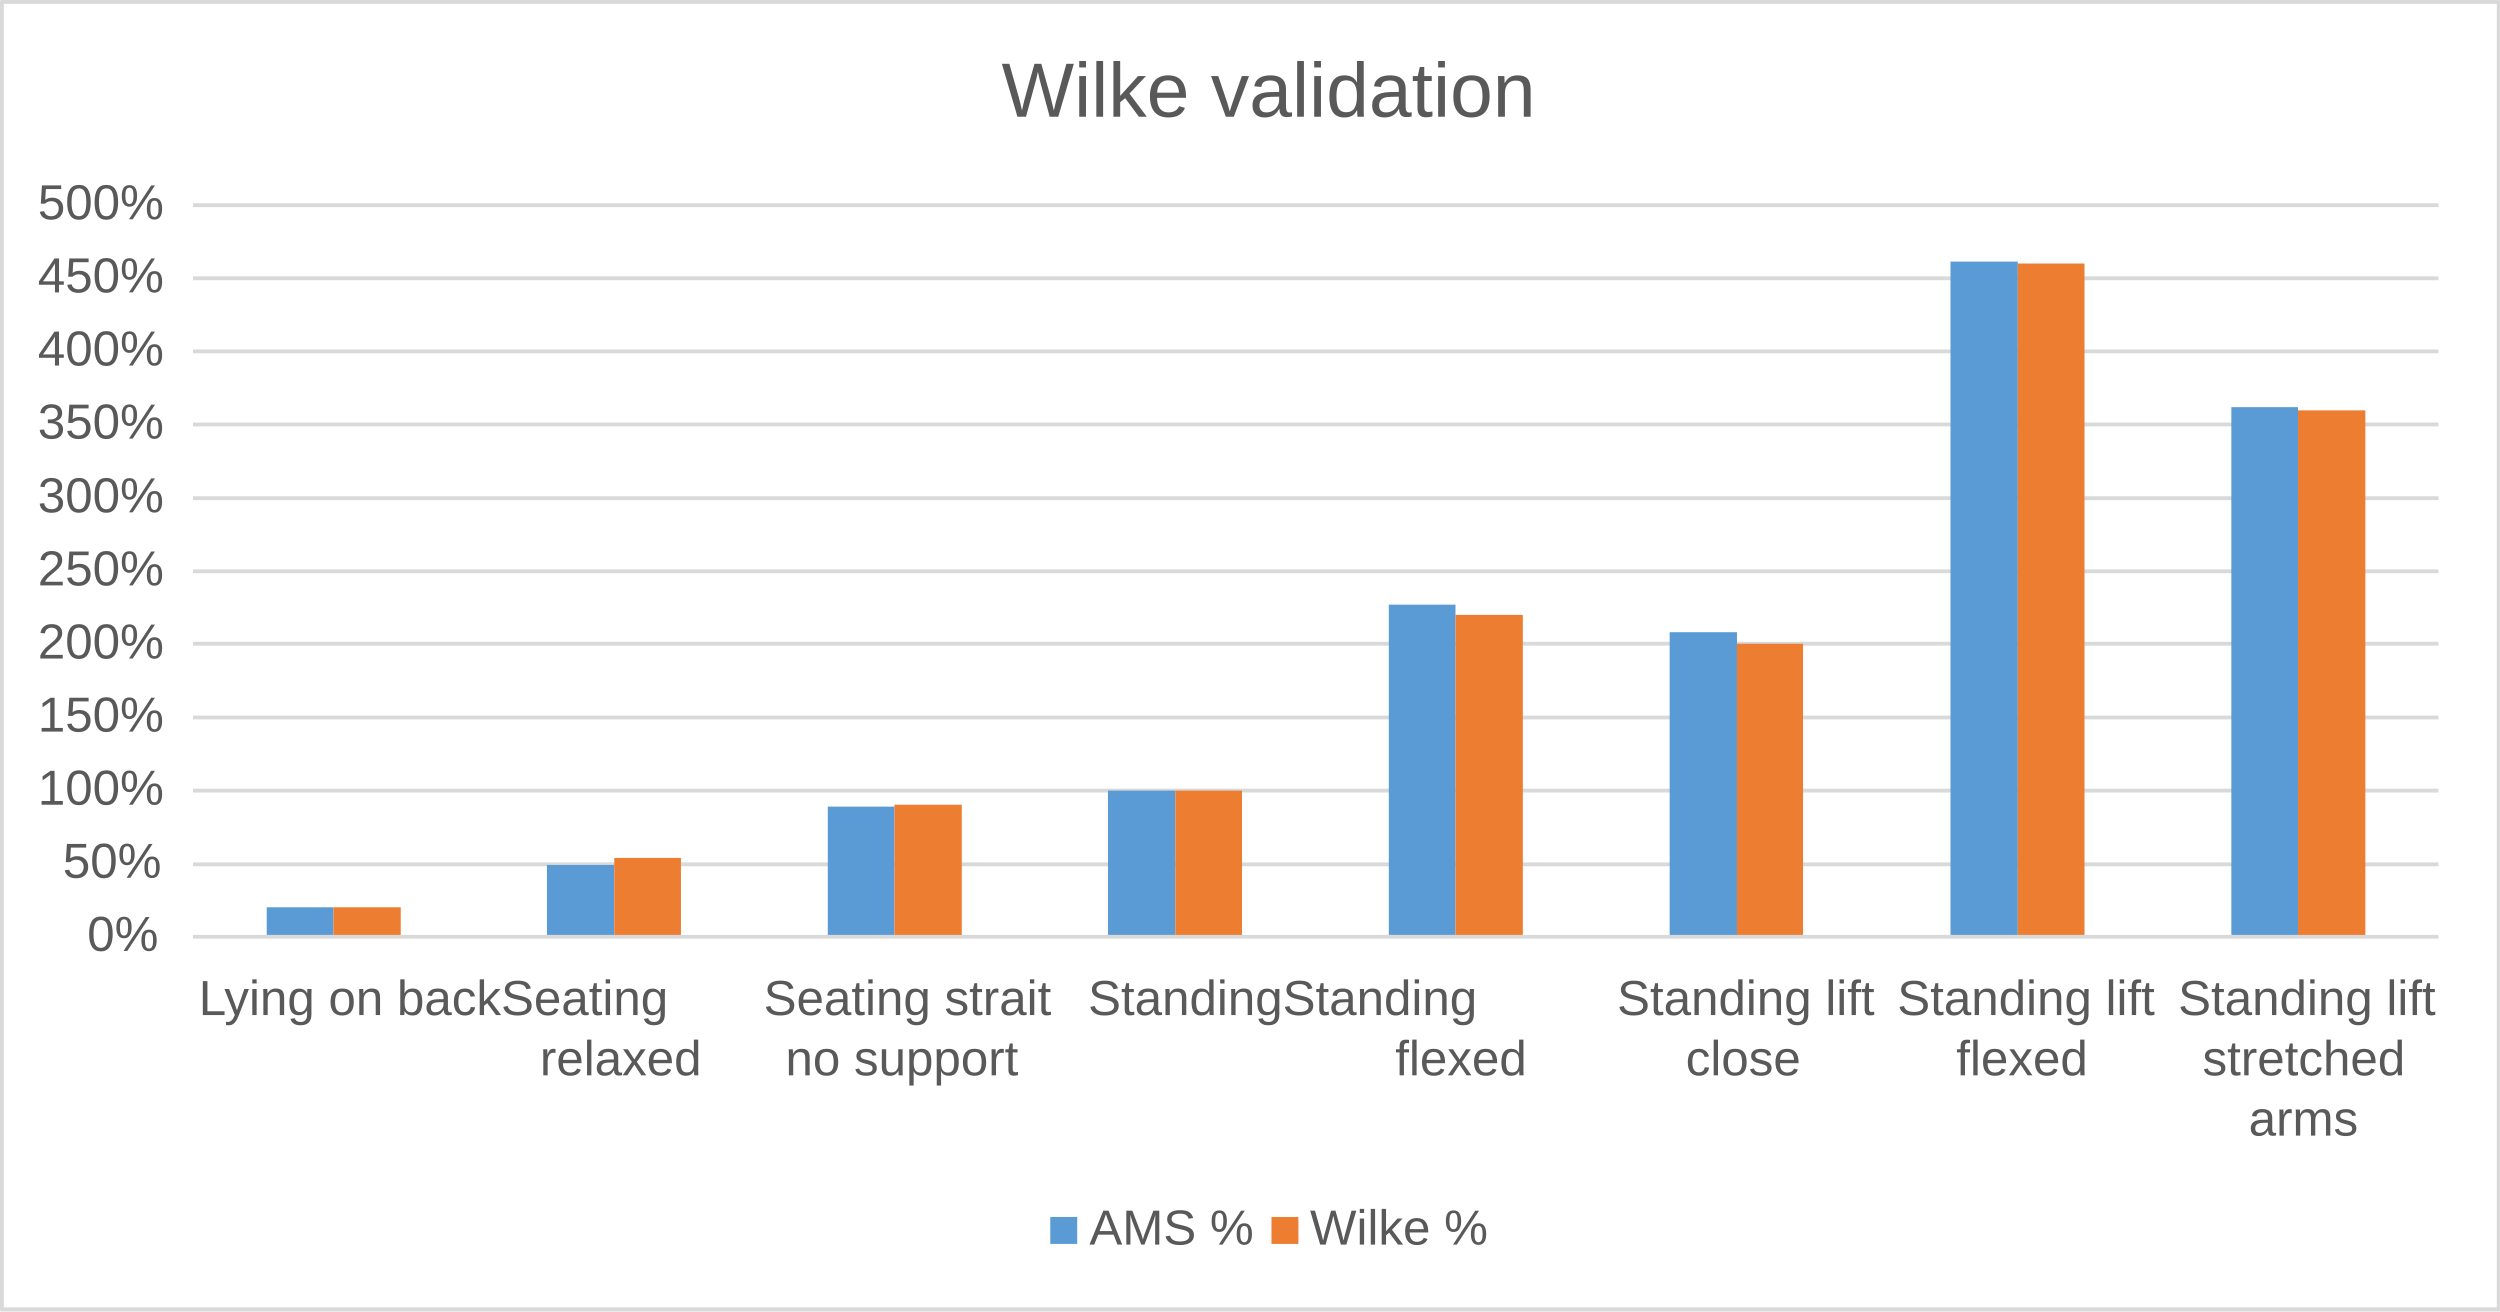
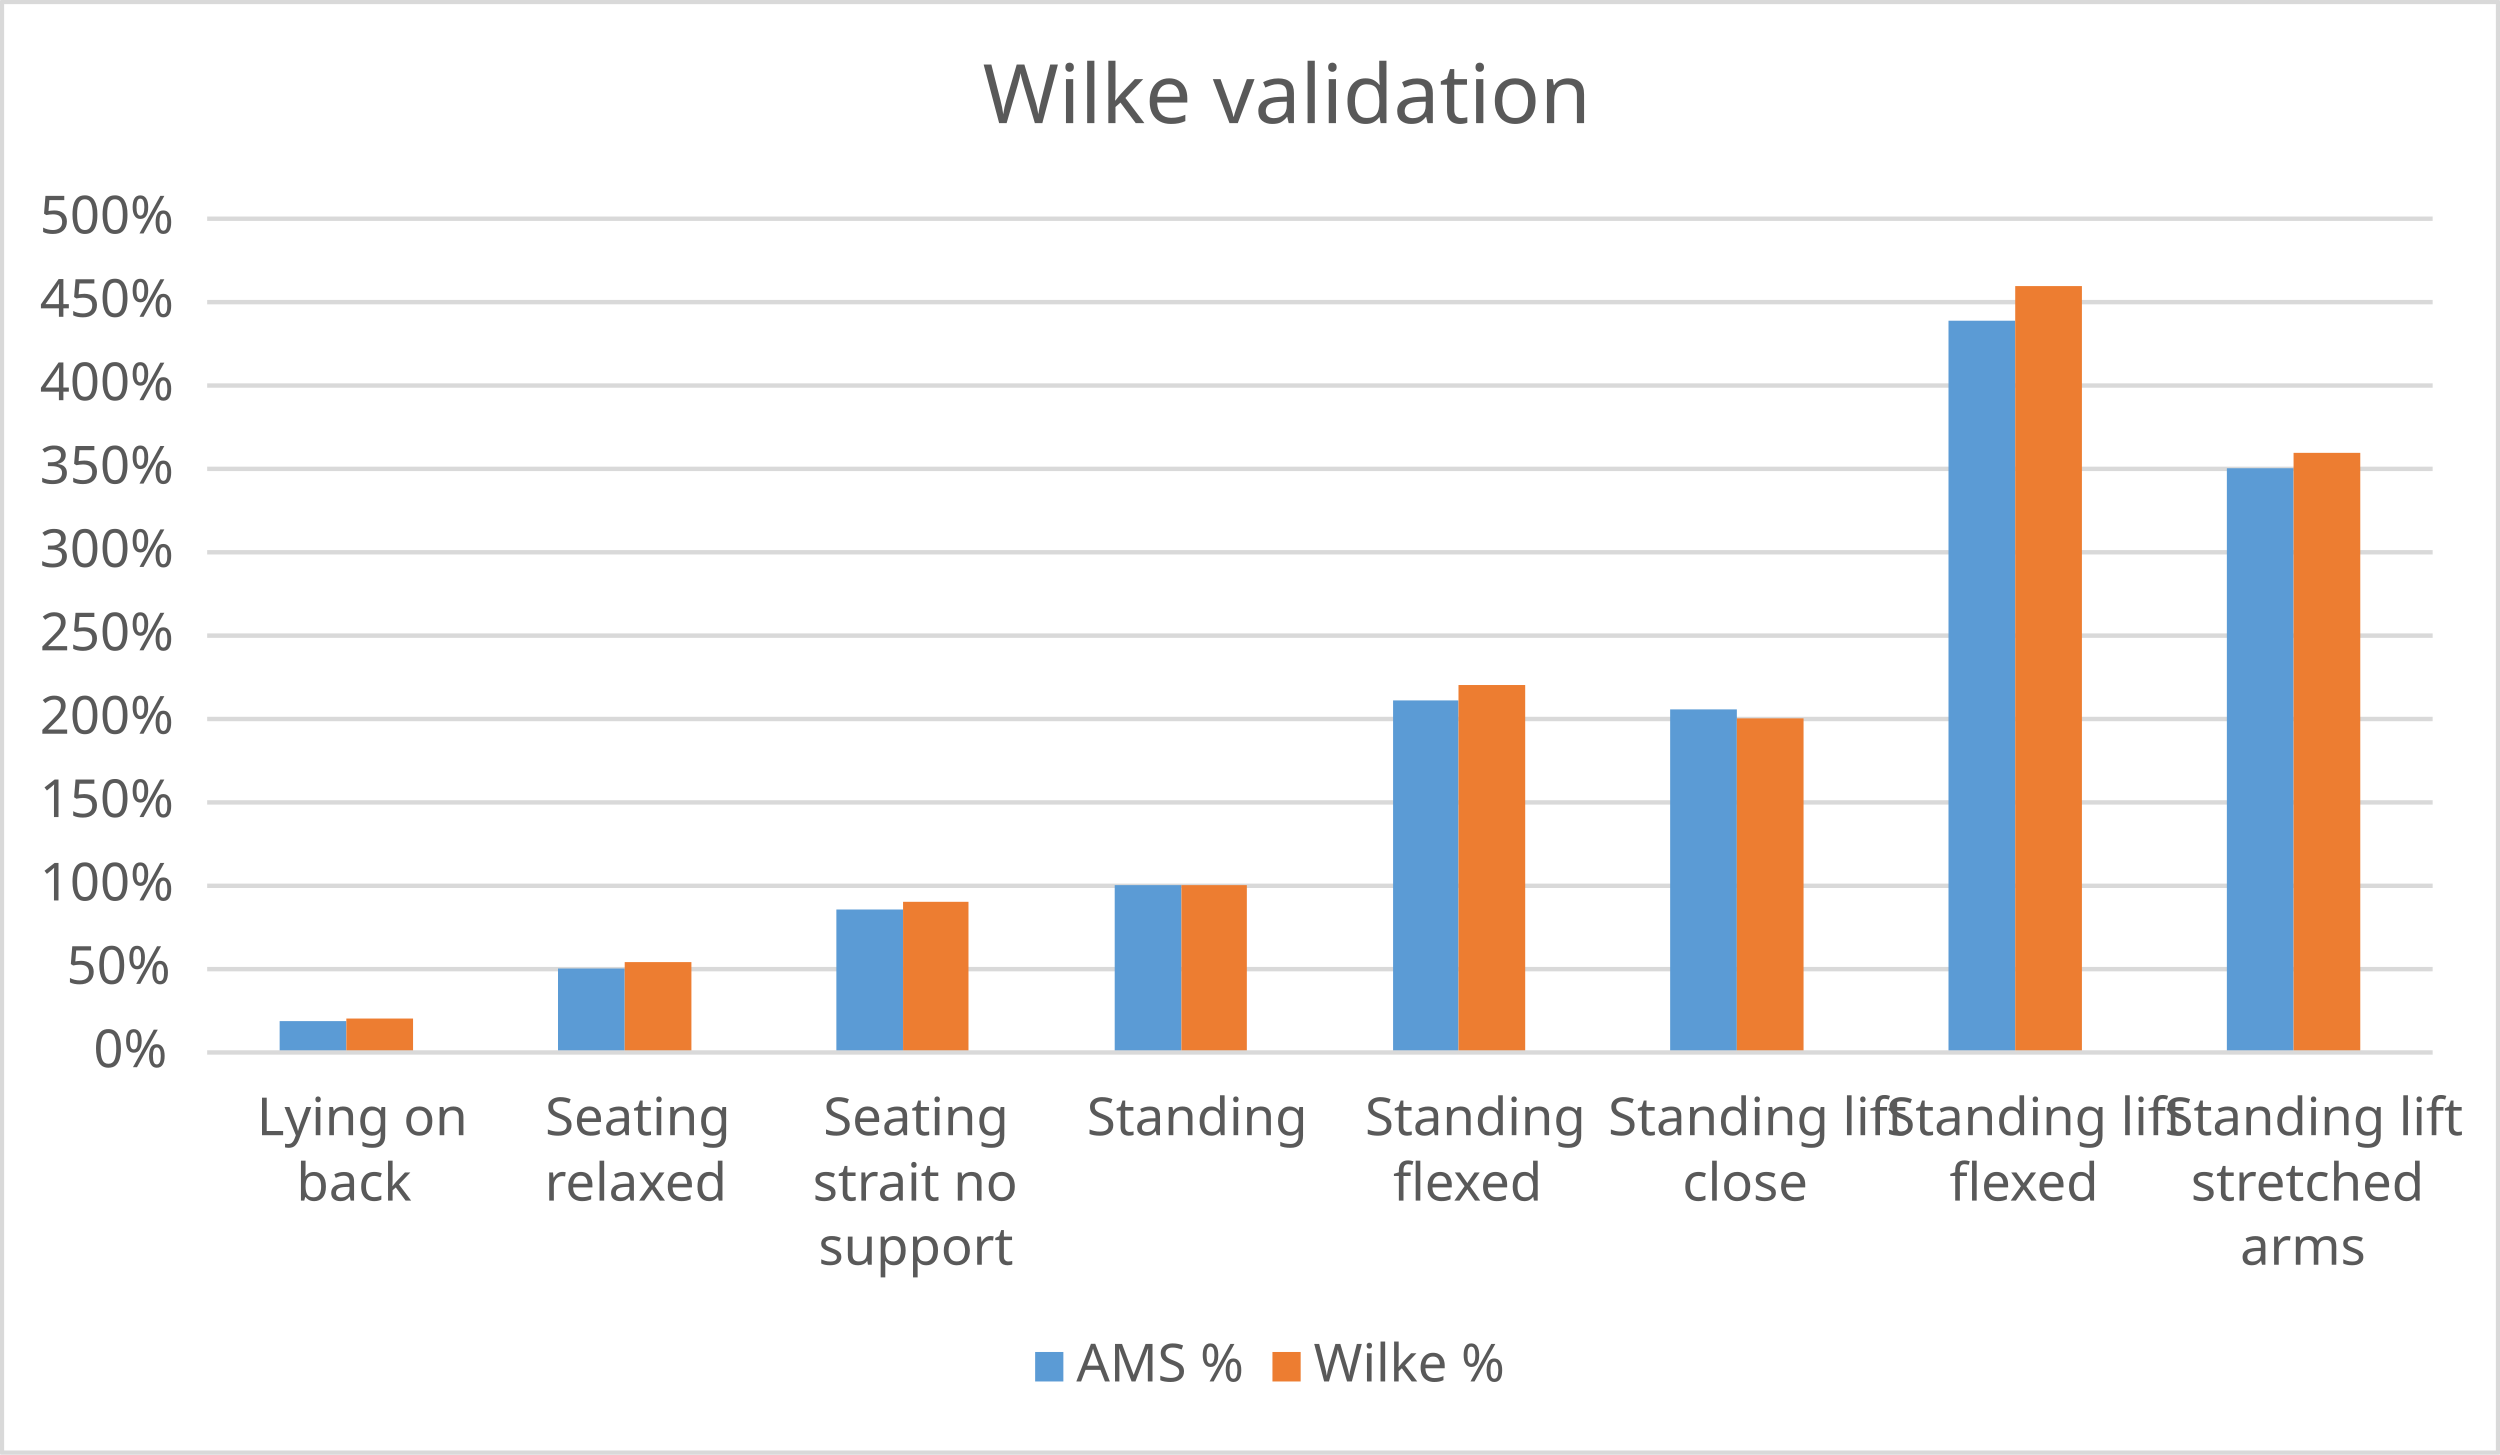
- <svg xmlns="http://www.w3.org/2000/svg" version="1.1" id="svg10" xml:space="preserve" width="623.84" height="327.2" viewBox="0 0 623.84 327.2">
-   <defs id="defs14">
-     <clipPath clipPathUnits="userSpaceOnUse" id="clipPath30">
-       <path d="M 96,96 V 960 H 720 V 96 Z" clip-rule="evenodd" id="path28" />
-     </clipPath>
-     <clipPath clipPathUnits="userSpaceOnUse" id="clipPath224">
-       <path d="M 96,364.32 H 720 V 691.68 H 96 Z" clip-rule="evenodd" id="path222" />
+ <svg xmlns="http://www.w3.org/2000/svg" width="1949" height="1134" overflow="hidden">
+   <defs>
+     <clipPath id="clip0">
+       <rect x="150" y="800" width="1949" height="1134" />
+     </clipPath>
+     <clipPath id="clip1">
+       <rect x="151" y="800" width="1945" height="1131" />
+     </clipPath>
+     <clipPath id="clip2">
+       <rect x="311" y="970" width="1738" height="653" />
+     </clipPath>
+     <clipPath id="clip3">
+       <rect x="311" y="970" width="1738" height="653" />
+     </clipPath>
+     <clipPath id="clip4">
+       <rect x="151" y="800" width="1945" height="1131" />
+     </clipPath>
+     <clipPath id="clip5">
+       <rect x="151" y="800" width="1945" height="1131" />
+     </clipPath>
+     <clipPath id="clip6">
+       <rect x="151" y="800" width="1945" height="1131" />
+     </clipPath>
+     <clipPath id="clip7">
+       <rect x="151" y="800" width="1945" height="1131" />
+     </clipPath>
+     <clipPath id="clip8">
+       <rect x="151" y="800" width="1945" height="1131" />
+     </clipPath>
+     <clipPath id="clip9">
+       <rect x="151" y="800" width="1945" height="1131" />
+     </clipPath>
+     <clipPath id="clip10">
+       <rect x="151" y="800" width="1945" height="1131" />
+     </clipPath>
+     <clipPath id="clip11">
+       <rect x="151" y="800" width="1945" height="1131" />
+     </clipPath>
+     <clipPath id="clip12">
+       <rect x="151" y="800" width="1945" height="1131" />
+     </clipPath>
+     <clipPath id="clip13">
+       <rect x="151" y="800" width="1945" height="1131" />
+     </clipPath>
+     <clipPath id="clip14">
+       <rect x="151" y="800" width="1945" height="1131" />
+     </clipPath>
+     <clipPath id="clip15">
+       <rect x="151" y="800" width="1945" height="1131" />
+     </clipPath>
+     <clipPath id="clip16">
+       <rect x="151" y="800" width="1945" height="1131" />
+     </clipPath>
+     <clipPath id="clip17">
+       <rect x="151" y="800" width="1945" height="1131" />
+     </clipPath>
+     <clipPath id="clip18">
+       <rect x="151" y="800" width="1945" height="1131" />
+     </clipPath>
+     <clipPath id="clip19">
+       <rect x="151" y="800" width="1945" height="1131" />
+     </clipPath>
+     <clipPath id="clip20">
+       <rect x="151" y="800" width="1945" height="1131" />
+     </clipPath>
+     <clipPath id="clip21">
+       <rect x="151" y="800" width="1945" height="1131" />
+     </clipPath>
+     <clipPath id="clip22">
+       <rect x="151" y="800" width="1945" height="1131" />
+     </clipPath>
+     <clipPath id="clip23">
+       <rect x="151" y="800" width="1945" height="1131" />
+     </clipPath>
+     <clipPath id="clip24">
+       <rect x="151" y="800" width="1945" height="1131" />
+     </clipPath>
+     <clipPath id="clip25">
+       <rect x="151" y="800" width="1945" height="1131" />
+     </clipPath>
+     <clipPath id="clip26">
+       <rect x="151" y="800" width="1945" height="1131" />
+     </clipPath>
+     <clipPath id="clip27">
+       <rect x="151" y="800" width="1945" height="1131" />
+     </clipPath>
+     <clipPath id="clip28">
+       <rect x="151" y="800" width="1945" height="1131" />
+     </clipPath>
+     <clipPath id="clip29">
+       <rect x="151" y="800" width="1945" height="1131" />
+     </clipPath>
+     <clipPath id="clip30">
+       <rect x="151" y="800" width="1945" height="1131" />
+     </clipPath>
+     <clipPath id="clip31">
+       <rect x="151" y="800" width="1945" height="1131" />
+     </clipPath>
+     <clipPath id="clip32">
+       <rect x="151" y="800" width="1945" height="1131" />
+     </clipPath>
+     <clipPath id="clip33">
+       <rect x="151" y="800" width="1945" height="1131" />
+     </clipPath>
+     <clipPath id="clip34">
+       <rect x="151" y="800" width="1945" height="1131" />
+     </clipPath>
+     <clipPath id="clip35">
+       <rect x="151" y="800" width="1945" height="1131" />
+     </clipPath>
+     <clipPath id="clip36">
+       <rect x="151" y="800" width="1945" height="1131" />
+     </clipPath>
+     <clipPath id="clip37">
+       <rect x="151" y="800" width="1945" height="1131" />
    </clipPath>
  </defs>
-   <g id="g18" transform="translate(-96.16,-364.48)">
-     <g id="g20">
-       <path d="M 96.64,364.96 H 719.68 V 691.2 H 96.64 Z" style="fill:#ffffff;fill-opacity:1;fill-rule:nonzero;stroke:none" id="path22" />
-     </g>
-     <g id="g24">
-       <g id="g26" clip-path="url(#clipPath30)">
-         <g id="g32" transform="translate(144.32,580.16)">
-           <path d="M 0,0 H 560.32 M 0,-18.4 H 560.32 M 0,-36.64 H 560.32 M 0,-55.04 H 560.32 M 0,-73.12 H 560.32 M 0,-91.36 H 560.32 M 0,-109.76 H 560.32 M 0,-128 H 560.32 M 0,-146.24 H 560.32 M 0,-164.48 h 560.32" style="fill:none;stroke:#d9d9d9;stroke-width:0.96;stroke-linecap:butt;stroke-linejoin:round;stroke-miterlimit:10;stroke-dasharray:none;stroke-opacity:1" id="path34" />
-         </g>
-         <g id="g36" transform="translate(162.72,590.88)">
-           <path d="M 0,0 H 16.64 V 7.36 H 0 Z M 69.92,-10.56 H 86.72 V 7.36 H 69.92 Z M 140,-25.12 h 16.64 V 7.36 H 140 Z m 69.92,-4 h 16.8 V 7.36 h -16.8 z M 280,-75.52 h 16.64 V 7.36 H 280 Z m 70.08,6.88 H 366.88 V 7.36 H 350.08 Z M 420.16,-161.12 h 16.8 V 7.36 H 420.16 Z M 490.24,-124.8 H 506.88 V 7.36 h -16.64 z" style="fill:#5b9bd5;fill-opacity:1;fill-rule:nonzero;stroke:none" id="path38" />
-         </g>
-         <g id="g40" transform="translate(179.36,590.88)">
-           <path d="M 0,0 H 16.8 V 7.36 H 0 Z M 70.08,-12.32 H 86.72 V 7.36 H 70.08 Z M 140,-25.6 h 16.8 V 7.36 H 140 Z m 70.08,-3.52 h 16.64 V 7.36 H 210.08 Z M 280,-72.96 h 16.8 V 7.36 H 280 Z m 70.24,7.2 H 366.72 V 7.36 H 350.24 Z M 420.32,-160.64 h 16.64 v 168 h -16.64 z m 69.92,36.64 h 16.8 V 7.36 h -16.8 z" style="fill:#ed7d31;fill-opacity:1;fill-rule:nonzero;stroke:none" id="path42" />
-         </g>
-         <g id="g44">
-           <path d="m 144.32,598.24 h 560.32" style="fill:none;stroke:#d9d9d9;stroke-width:0.96;stroke-linecap:butt;stroke-linejoin:round;stroke-miterlimit:10;stroke-dasharray:none;stroke-opacity:1" id="path46" />
-         </g>
-       </g>
-     </g>
-     <g id="g48" transform="scale(0.037526)">
-       <text transform="translate(3142.4,16036)" style="font-variant:normal;font-weight:normal;font-size:327.68px;font-family:F1;-inkscape-font-specification:F1;writing-mode:lr-tb;fill:#595959;fill-opacity:1;fill-rule:nonzero;stroke:none" id="text52">
-         <tspan x="0 167.117" y="0" id="tspan50" style="font-style:normal;font-variant:normal;font-weight:normal;font-stretch:normal;font-family:Arial;-inkscape-font-specification:Arial">0%</tspan>
-       </text>
-     </g>
-     <g id="g54" transform="scale(0.037526)">
-       <text transform="translate(2980.32,15549.9)" style="font-variant:normal;font-weight:normal;font-size:327.68px;font-family:F1;-inkscape-font-specification:F1;writing-mode:lr-tb;fill:#595959;fill-opacity:1;fill-rule:nonzero;stroke:none" id="text58">
-         <tspan x="0 160.563 327.68" y="0" id="tspan56" style="font-style:normal;font-variant:normal;font-weight:normal;font-stretch:normal;font-family:Arial;-inkscape-font-specification:Arial">50%</tspan>
-       </text>
-     </g>
-     <g id="g60" transform="scale(0.037526)">
-       <text transform="translate(2814.08,15063.8)" style="font-variant:normal;font-weight:normal;font-size:327.68px;font-family:F1;-inkscape-font-specification:F1;writing-mode:lr-tb;fill:#595959;fill-opacity:1;fill-rule:nonzero;stroke:none" id="text64">
-         <tspan x="0 167.117 327.68 494.797" y="0" id="tspan62" style="font-style:normal;font-variant:normal;font-weight:normal;font-stretch:normal;font-family:Arial;-inkscape-font-specification:Arial">100%</tspan>
-       </text>
-     </g>
-     <g id="g66" transform="scale(0.037526)">
-       <text transform="translate(2814.08,14577.8)" style="font-variant:normal;font-weight:normal;font-size:327.68px;font-family:F1;-inkscape-font-specification:F1;writing-mode:lr-tb;fill:#595959;fill-opacity:1;fill-rule:nonzero;stroke:none" id="text70">
-         <tspan x="0 167.117 327.68 494.797" y="0" id="tspan68" style="font-style:normal;font-variant:normal;font-weight:normal;font-stretch:normal;font-family:Arial;-inkscape-font-specification:Arial">150%</tspan>
-       </text>
-     </g>
-     <g id="g72" transform="scale(0.037526)">
-       <text transform="translate(2814.08,14091.7)" style="font-variant:normal;font-weight:normal;font-size:327.68px;font-family:F1;-inkscape-font-specification:F1;writing-mode:lr-tb;fill:#595959;fill-opacity:1;fill-rule:nonzero;stroke:none" id="text76">
-         <tspan x="0 167.117 327.68 494.797" y="0" id="tspan74" style="font-style:normal;font-variant:normal;font-weight:normal;font-stretch:normal;font-family:Arial;-inkscape-font-specification:Arial">200%</tspan>
-       </text>
-     </g>
-     <g id="g78" transform="scale(0.037526)">
-       <text transform="translate(2814.08,13605.6)" style="font-variant:normal;font-weight:normal;font-size:327.68px;font-family:F1;-inkscape-font-specification:F1;writing-mode:lr-tb;fill:#595959;fill-opacity:1;fill-rule:nonzero;stroke:none" id="text82">
-         <tspan x="0 167.117 327.68 494.797" y="0" id="tspan80" style="font-style:normal;font-variant:normal;font-weight:normal;font-stretch:normal;font-family:Arial;-inkscape-font-specification:Arial">250%</tspan>
-       </text>
-     </g>
-     <g id="g84" transform="scale(0.037526)">
-       <text transform="translate(2814.08,13119.5)" style="font-variant:normal;font-weight:normal;font-size:327.68px;font-family:F1;-inkscape-font-specification:F1;writing-mode:lr-tb;fill:#595959;fill-opacity:1;fill-rule:nonzero;stroke:none" id="text88">
-         <tspan x="0 167.117 327.68 494.797" y="0" id="tspan86" style="font-style:normal;font-variant:normal;font-weight:normal;font-stretch:normal;font-family:Arial;-inkscape-font-specification:Arial">300%</tspan>
-       </text>
-     </g>
-     <g id="g90" transform="scale(0.037526)">
-       <text transform="translate(2814.08,12629.3)" style="font-variant:normal;font-weight:normal;font-size:327.68px;font-family:F1;-inkscape-font-specification:F1;writing-mode:lr-tb;fill:#595959;fill-opacity:1;fill-rule:nonzero;stroke:none" id="text94">
-         <tspan x="0 167.117 327.68 494.797" y="0" id="tspan92" style="font-style:normal;font-variant:normal;font-weight:normal;font-stretch:normal;font-family:Arial;-inkscape-font-specification:Arial">350%</tspan>
-       </text>
-     </g>
-     <g id="g96" transform="scale(0.037526)">
-       <text transform="translate(2814.08,12143.2)" style="font-variant:normal;font-weight:normal;font-size:327.68px;font-family:F1;-inkscape-font-specification:F1;writing-mode:lr-tb;fill:#595959;fill-opacity:1;fill-rule:nonzero;stroke:none" id="text100">
-         <tspan x="0 167.117 327.68 494.797" y="0" id="tspan98" style="font-style:normal;font-variant:normal;font-weight:normal;font-stretch:normal;font-family:Arial;-inkscape-font-specification:Arial">400%</tspan>
-       </text>
-     </g>
-     <g id="g102" transform="scale(0.037526)">
-       <text transform="translate(2814.08,11657.1)" style="font-variant:normal;font-weight:normal;font-size:327.68px;font-family:F1;-inkscape-font-specification:F1;writing-mode:lr-tb;fill:#595959;fill-opacity:1;fill-rule:nonzero;stroke:none" id="text106">
-         <tspan x="0 167.117 327.68 494.797" y="0" id="tspan104" style="font-style:normal;font-variant:normal;font-weight:normal;font-stretch:normal;font-family:Arial;-inkscape-font-specification:Arial">450%</tspan>
-       </text>
-     </g>
-     <g id="g108" transform="scale(0.037526)">
-       <text transform="translate(2814.08,11171)" style="font-variant:normal;font-weight:normal;font-size:327.68px;font-family:F1;-inkscape-font-specification:F1;writing-mode:lr-tb;fill:#595959;fill-opacity:1;fill-rule:nonzero;stroke:none" id="text112">
-         <tspan x="0 167.117 327.68 494.797" y="0" id="tspan110" style="font-style:normal;font-variant:normal;font-weight:normal;font-stretch:normal;font-family:Arial;-inkscape-font-specification:Arial">500%</tspan>
-       </text>
-     </g>
-     <g id="g114" transform="scale(0.037526)">
-       <text transform="translate(3884.32,16462.4)" style="font-variant:normal;font-weight:normal;font-size:327.68px;font-family:F1;-inkscape-font-specification:F1;writing-mode:lr-tb;fill:#595959;fill-opacity:1;fill-rule:nonzero;stroke:none" id="text118">
-         <tspan x="0 140.902 285.082 363.725 534.118 684.851 760.218 933.888 1104.282 1176.371 1350.042 1510.605 1644.954 2274.099 2421.555 2588.672 2745.958 2854.093 2929.459 3099.853" y="0" id="tspan116" style="font-style:normal;font-variant:normal;font-weight:normal;font-stretch:normal;font-family:Arial;-inkscape-font-specification:Arial">Lying on backSeating</tspan>
-       </text>
-     </g>
-     <g id="g120" transform="scale(0.037526)">
-       <text transform="translate(6152.64,16863.199)" style="font-variant:normal;font-weight:normal;font-size:327.68px;font-family:F1;-inkscape-font-specification:F1;writing-mode:lr-tb;fill:#595959;fill-opacity:1;fill-rule:nonzero;stroke:none" id="text124">
-         <tspan x="0 114.688 281.805 353.894 511.181 652.083 815.923" y="0" id="tspan122" style="font-style:normal;font-variant:normal;font-weight:normal;font-stretch:normal;font-family:Arial;-inkscape-font-specification:Arial">relaxed</tspan>
-       </text>
-     </g>
-     <g id="g126" transform="scale(0.037526)">
-       <text transform="translate(7640.64,16462.4)" style="font-variant:normal;font-weight:normal;font-size:327.68px;font-family:F1;-inkscape-font-specification:F1;writing-mode:lr-tb;fill:#595959;fill-opacity:1;fill-rule:nonzero;stroke:none" id="text130">
-         <tspan x="0 144.179 311.296 468.582 579.994 652.083 822.477 979.763 1058.406 1179.648 1291.059 1405.747 1559.757 1638.4" y="0" id="tspan128" style="font-style:normal;font-variant:normal;font-weight:normal;font-stretch:normal;font-family:Arial;-inkscape-font-specification:Arial">Seating strait</tspan>
-       </text>
-     </g>
-     <g id="g132" transform="scale(0.037526)">
-       <text transform="translate(7785.6,16863.199)" style="font-variant:normal;font-weight:normal;font-size:327.68px;font-family:F1;-inkscape-font-specification:F1;writing-mode:lr-tb;fill:#595959;fill-opacity:1;fill-rule:nonzero;stroke:none" id="text136">
-         <tspan x="0 167.117 340.787 419.43 547.226 720.896 891.29 1064.96 1235.353 1346.765" y="0" id="tspan134" style="font-style:normal;font-variant:normal;font-weight:normal;font-stretch:normal;font-family:Arial;-inkscape-font-specification:Arial">no support</tspan>
-       </text>
-     </g>
-     <g id="g138" transform="scale(0.037526)">
-       <text transform="translate(9798.08,16462.4)" style="font-variant:normal;font-weight:normal;font-size:327.68px;font-family:F1;-inkscape-font-specification:F1;writing-mode:lr-tb;fill:#595959;fill-opacity:1;fill-rule:nonzero;stroke:none" id="text142">
-         <tspan x="0 150.733 265.421 419.43 589.824 760.218 838.861 1009.254 1867.776 2015.232 2126.643 2283.929 2457.6 2627.994 2706.637 2873.753" y="0" id="tspan140" style="font-style:normal;font-variant:normal;font-weight:normal;font-stretch:normal;font-family:Arial;-inkscape-font-specification:Arial">StandingStanding</tspan>
-       </text>
-     </g>
-     <g id="g144" transform="scale(0.037526)">
-       <text transform="translate(11840.5,16863.199)" style="font-variant:normal;font-weight:normal;font-size:327.68px;font-family:F1;-inkscape-font-specification:F1;writing-mode:lr-tb;fill:#595959;fill-opacity:1;fill-rule:nonzero;stroke:none" id="text148">
-         <tspan x="0 98.304 173.67 330.957 478.413 638.976" y="0" id="tspan146" style="font-style:normal;font-variant:normal;font-weight:normal;font-stretch:normal;font-family:Arial;-inkscape-font-specification:Arial">flexed</tspan>
-       </text>
-     </g>
-     <g id="g150" transform="scale(0.037526)">
-       <text transform="translate(13315.7,16462.4)" style="font-variant:normal;font-weight:normal;font-size:327.68px;font-family:F1;-inkscape-font-specification:F1;writing-mode:lr-tb;fill:#595959;fill-opacity:1;fill-rule:nonzero;stroke:none" id="text154">
-         <tspan x="0 144.179 258.867 419.43 589.824 760.218 835.584 1005.978 1159.987 1235.353 1307.443 1386.086 1487.667" y="0" id="tspan152" style="font-style:normal;font-variant:normal;font-weight:normal;font-stretch:normal;font-family:Arial;-inkscape-font-specification:Arial">Standing lift</tspan>
-       </text>
-     </g>
-     <g id="g156" transform="scale(0.037526)">
-       <text transform="translate(13772,16863.199)" style="font-variant:normal;font-weight:normal;font-size:327.68px;font-family:F1;-inkscape-font-specification:F1;writing-mode:lr-tb;fill:#595959;fill-opacity:1;fill-rule:nonzero;stroke:none" id="text160">
-         <tspan x="0 140.902 216.269 386.662 514.458" y="0" id="tspan158" style="font-style:normal;font-variant:normal;font-weight:normal;font-stretch:normal;font-family:Arial;-inkscape-font-specification:Arial">close</tspan>
-       </text>
-     </g>
-     <g id="g162" transform="scale(0.037526)">
-       <text transform="translate(15179,16462.4)" style="font-variant:normal;font-weight:normal;font-size:327.68px;font-family:F1;-inkscape-font-specification:F1;writing-mode:lr-tb;fill:#595959;fill-opacity:1;fill-rule:nonzero;stroke:none" id="text166">
-         <tspan x="0 150.733 265.421 422.707 593.101 763.494 838.861 1009.254 1163.264 1235.353 1313.997 1389.363 1490.944" y="0" id="tspan164" style="font-style:normal;font-variant:normal;font-weight:normal;font-stretch:normal;font-family:Arial;-inkscape-font-specification:Arial">Standing lift</tspan>
-       </text>
-     </g>
-     <g id="g168" transform="scale(0.037526)">
-       <text transform="translate(15571.2,16863.199)" style="font-variant:normal;font-weight:normal;font-size:327.68px;font-family:F1;-inkscape-font-specification:F1;writing-mode:lr-tb;fill:#595959;fill-opacity:1;fill-rule:nonzero;stroke:none" id="text172">
-         <tspan x="0 98.304 173.67 337.51 481.69 642.253" y="0" id="tspan170" style="font-style:normal;font-variant:normal;font-weight:normal;font-stretch:normal;font-family:Arial;-inkscape-font-specification:Arial">flexed</tspan>
-       </text>
-     </g>
-     <g id="g174" transform="scale(0.037526)">
-       <text transform="translate(17046.6,16462.4)" style="font-variant:normal;font-weight:normal;font-size:327.68px;font-family:F1;-inkscape-font-specification:F1;writing-mode:lr-tb;fill:#595959;fill-opacity:1;fill-rule:nonzero;stroke:none" id="text178">
-         <tspan x="0 150.733 258.867 416.154 589.824 760.218 838.861 1009.254 1159.987 1235.353 1307.443 1389.363 1487.667" y="0" id="tspan176" style="font-style:normal;font-variant:normal;font-weight:normal;font-stretch:normal;font-family:Arial;-inkscape-font-specification:Arial">Standing lift</tspan>
-       </text>
-     </g>
-     <g id="g180" transform="scale(0.037526)">
-       <text transform="translate(17208.5,16863.199)" style="font-variant:normal;font-weight:normal;font-size:327.68px;font-family:F1;-inkscape-font-specification:F1;writing-mode:lr-tb;fill:#595959;fill-opacity:1;fill-rule:nonzero;stroke:none" id="text184">
-         <tspan x="0 127.795 235.93 353.894 514.458 625.869 763.494 933.888 1101.005" y="0" id="tspan182" style="font-style:normal;font-variant:normal;font-weight:normal;font-stretch:normal;font-family:Arial;-inkscape-font-specification:Arial">stretched</tspan>
-       </text>
-     </g>
-     <g id="g186" transform="scale(0.037526)">
-       <text transform="translate(17515.5,17264)" style="font-variant:normal;font-weight:normal;font-size:327.68px;font-family:F1;-inkscape-font-specification:F1;writing-mode:lr-tb;fill:#595959;fill-opacity:1;fill-rule:nonzero;stroke:none" id="text190">
-         <tspan x="0 157.286 268.698 534.118" y="0" id="tspan188" style="font-style:normal;font-variant:normal;font-weight:normal;font-stretch:normal;font-family:Arial;-inkscape-font-specification:Arial">arms</tspan>
-       </text>
-     </g>
-     <g id="g192" transform="scale(0.05854)">
-       <text transform="translate(5911.84,6723.68)" style="font-variant:normal;font-weight:normal;font-size:327.68px;font-family:F1;-inkscape-font-specification:F1;writing-mode:lr-tb;fill:#595959;fill-opacity:1;fill-rule:nonzero;stroke:none" id="text196">
-         <tspan x="0 288.358 367.002 442.368 579.994 740.557 815.923 956.826 1114.112 1189.478 1264.845 1435.238 1589.248 1700.659 1772.749 1949.696" y="0" id="tspan194" style="font-style:normal;font-variant:normal;font-weight:normal;font-stretch:normal;font-family:Arial;-inkscape-font-specification:Arial">Wilke validation</tspan>
-       </text>
-     </g>
-     <g id="g198">
-       <path d="m 358.24,668.16 h 6.72 V 674.88 h -6.72 z" style="fill:#5b9bd5;fill-opacity:1;fill-rule:nonzero;stroke:none" id="path200" />
-     </g>
-     <g id="g202" transform="scale(0.037526)">
-       <text transform="translate(9806.72,17988.801)" style="font-variant:normal;font-weight:normal;font-size:327.68px;font-family:F1;-inkscape-font-specification:F1;writing-mode:lr-tb;fill:#595959;fill-opacity:1;fill-rule:nonzero;stroke:none" id="text206">
-         <tspan x="0 186.778 468.582 619.315 694.682" y="0" id="tspan204" style="font-style:normal;font-variant:normal;font-weight:normal;font-stretch:normal;font-family:Arial;-inkscape-font-specification:Arial">AMS %</tspan>
-       </text>
-     </g>
-     <g id="g208">
-       <path d="m 413.44,668.16 h 6.72 V 674.88 h -6.72 z" style="fill:#ed7d31;fill-opacity:1;fill-rule:nonzero;stroke:none" id="path210" />
-     </g>
-     <g id="g212" transform="scale(0.037526)">
-       <text transform="translate(11273.4,17988.801)" style="font-variant:normal;font-weight:normal;font-size:327.68px;font-family:F1;-inkscape-font-specification:F1;writing-mode:lr-tb;fill:#595959;fill-opacity:1;fill-rule:nonzero;stroke:none" id="text216">
-         <tspan x="0 294.912 367.002 442.368 593.101 753.664 832.307" y="0" id="tspan214" style="font-style:normal;font-variant:normal;font-weight:normal;font-stretch:normal;font-family:Arial;-inkscape-font-specification:Arial">Wilke %</tspan>
-       </text>
-     </g>
-     <g id="g218">
-       <g id="g220" clip-path="url(#clipPath224)">
-         <path d="M 96.64,364.96 H 719.68 V 691.2 H 96.64 Z" style="fill:none;stroke:#d9d9d9;stroke-width:0.96;stroke-linecap:butt;stroke-linejoin:round;stroke-miterlimit:10;stroke-dasharray:none;stroke-opacity:1" id="path226" />
-       </g>
-     </g>
+   <g clip-path="url(#clip0)" transform="translate(-150 -800)">
+     <rect x="151" y="801" width="1946" height="1131" fill="#FFFFFF" />
+     <g clip-path="url(#clip1)">
+       <path d="M311.5 1555.55 2046.5 1555.55M311.5 1490.55 2046.5 1490.55M311.5 1425.55 2046.5 1425.55M311.5 1360.54 2046.5 1360.54M311.5 1295.54 2046.5 1295.54M311.5 1230.54 2046.5 1230.54M311.5 1165.54 2046.5 1165.54M311.5 1100.54 2046.5 1100.54M311.5 1035.53 2046.5 1035.53M311.5 970.5 2046.5 970.5" stroke="#D9D9D9" stroke-width="3.438" stroke-linejoin="round" stroke-miterlimit="10" fill="none" />
+     </g>
+     <g clip-path="url(#clip2)">
+       <path d="M368.012 1596.05 420.014 1596.05 420.014 1620 368.012 1620ZM585.019 1555.05 637.021 1555.05 637.021 1620 585.019 1620ZM802.026 1509.05 854.028 1509.05 854.028 1620 802.026 1620ZM1019.03 1490.05 1071.04 1490.05 1071.04 1620 1019.03 1620ZM1236.04 1346.04 1287.04 1346.04 1287.04 1620 1236.04 1620ZM1452.05 1353.04 1504.05 1353.04 1504.05 1620 1452.05 1620ZM1669.05 1050.03 1721.06 1050.03 1721.06 1620 1669.05 1620ZM1886.06 1165.04 1938.06 1165.04 1938.06 1620 1886.06 1620Z" fill="#5B9BD5" />
+     </g>
+     <g clip-path="url(#clip3)">
+       <path d="M420.014 1594.05 472.015 1594.05 472.015 1620 420.014 1620ZM637.021 1550.05 689.023 1550.05 689.023 1620 637.021 1620ZM854.028 1503.05 905.03 1503.05 905.03 1620 854.028 1620ZM1071.04 1490.05 1122.04 1490.05 1122.04 1620 1071.04 1620ZM1287.04 1334.04 1339.04 1334.04 1339.04 1620 1287.04 1620ZM1504.05 1360.04 1556.05 1360.04 1556.05 1620 1504.05 1620ZM1721.06 1023.03 1773.06 1023.03 1773.06 1620 1721.06 1620ZM1938.06 1153.04 1990.07 1153.04 1990.07 1620 1938.06 1620Z" fill="#ED7D31" />
+     </g>
+     <g clip-path="url(#clip4)">
+       <path d="M311.5 1620.5 2046.5 1620.5" stroke="#D9D9D9" stroke-width="3.438" stroke-linejoin="round" stroke-miterlimit="10" fill="none" fill-rule="evenodd" />
+     </g>
+     <g clip-path="url(#clip5)">
+       <text fill="#595959" font-family="Calibri,Calibri_MSFontService,sans-serif" font-weight="400" font-size="41" transform="matrix(1 0 0 1 222.842 1632)">0%</text>
+     </g>
+     <g clip-path="url(#clip6)">
+       <text fill="#595959" font-family="Calibri,Calibri_MSFontService,sans-serif" font-weight="400" font-size="41" transform="matrix(1 0 0 1 201.942 1567)">50%</text>
+     </g>
+     <g clip-path="url(#clip7)">
+       <text fill="#595959" font-family="Calibri,Calibri_MSFontService,sans-serif" font-weight="400" font-size="41" transform="matrix(1 0 0 1 181.042 1502)">100%</text>
+     </g>
+     <g clip-path="url(#clip8)">
+       <text fill="#595959" font-family="Calibri,Calibri_MSFontService,sans-serif" font-weight="400" font-size="41" transform="matrix(1 0 0 1 181.042 1437)">150%</text>
+     </g>
+     <g clip-path="url(#clip9)">
+       <text fill="#595959" font-family="Calibri,Calibri_MSFontService,sans-serif" font-weight="400" font-size="41" transform="matrix(1 0 0 1 181.042 1372)">200%</text>
+     </g>
+     <g clip-path="url(#clip10)">
+       <text fill="#595959" font-family="Calibri,Calibri_MSFontService,sans-serif" font-weight="400" font-size="41" transform="matrix(1 0 0 1 181.042 1307)">250%</text>
+     </g>
+     <g clip-path="url(#clip11)">
+       <text fill="#595959" font-family="Calibri,Calibri_MSFontService,sans-serif" font-weight="400" font-size="41" transform="matrix(1 0 0 1 181.042 1242)">300%</text>
+     </g>
+     <g clip-path="url(#clip12)">
+       <text fill="#595959" font-family="Calibri,Calibri_MSFontService,sans-serif" font-weight="400" font-size="41" transform="matrix(1 0 0 1 181.042 1177)">350%</text>
+     </g>
+     <g clip-path="url(#clip13)">
+       <text fill="#595959" font-family="Calibri,Calibri_MSFontService,sans-serif" font-weight="400" font-size="41" transform="matrix(1 0 0 1 181.042 1112)">400%</text>
+     </g>
+     <g clip-path="url(#clip14)">
+       <text fill="#595959" font-family="Calibri,Calibri_MSFontService,sans-serif" font-weight="400" font-size="41" transform="matrix(1 0 0 1 181.042 1047)">450%</text>
+     </g>
+     <g clip-path="url(#clip15)">
+       <text fill="#595959" font-family="Calibri,Calibri_MSFontService,sans-serif" font-weight="400" font-size="41" transform="matrix(1 0 0 1 181.042 982)">500%</text>
+     </g>
+     <g clip-path="url(#clip16)">
+       <text fill="#595959" font-family="Calibri,Calibri_MSFontService,sans-serif" font-weight="400" font-size="41" transform="matrix(1 0 0 1 350.27 1685)">Lying on</text>
+     </g>
+     <g clip-path="url(#clip17)">
+       <text fill="#595959" font-family="Calibri,Calibri_MSFontService,sans-serif" font-weight="400" font-size="41" transform="matrix(1 0 0 1 381.128 1736)">back</text>
+     </g>
+     <g clip-path="url(#clip18)">
+       <text fill="#595959" font-family="Calibri,Calibri_MSFontService,sans-serif" font-weight="400" font-size="41" transform="matrix(1 0 0 1 575 1685)">Seating</text>
+     </g>
+     <g clip-path="url(#clip19)">
+       <text fill="#595959" font-family="Calibri,Calibri_MSFontService,sans-serif" font-weight="400" font-size="41" transform="matrix(1 0 0 1 574.691 1736)">relaxed</text>
+     </g>
+     <g clip-path="url(#clip20)">
+       <text fill="#595959" font-family="Calibri,Calibri_MSFontService,sans-serif" font-weight="400" font-size="41" transform="matrix(1 0 0 1 791.87 1685)">Seating</text>
+     </g>
+     <g clip-path="url(#clip21)">
+       <text fill="#595959" font-family="Calibri,Calibri_MSFontService,sans-serif" font-weight="400" font-size="41" transform="matrix(1 0 0 1 783.608 1736)">strait no</text>
+     </g>
+     <g clip-path="url(#clip22)">
+       <text fill="#595959" font-family="Calibri,Calibri_MSFontService,sans-serif" font-weight="400" font-size="41" transform="matrix(1 0 0 1 788.111 1786)">support</text>
+     </g>
+     <g clip-path="url(#clip23)">
+       <text fill="#595959" font-family="Calibri,Calibri_MSFontService,sans-serif" font-weight="400" font-size="41" transform="matrix(1 0 0 1 997.327 1685)">Standing</text>
+     </g>
+     <g clip-path="url(#clip24)">
+       <text fill="#595959" font-family="Calibri,Calibri_MSFontService,sans-serif" font-weight="400" font-size="41" transform="matrix(1 0 0 1 1214.2 1685)">Standing</text>
+     </g>
+     <g clip-path="url(#clip25)">
+       <text fill="#595959" font-family="Calibri,Calibri_MSFontService,sans-serif" font-weight="400" font-size="41" transform="matrix(1 0 0 1 1236.08 1736)">flexed</text>
+     </g>
+     <g clip-path="url(#clip26)">
+       <text fill="#595959" font-family="Calibri,Calibri_MSFontService,sans-serif" font-weight="400" font-size="41" transform="matrix(1 0 0 1 1403.74 1685)">Standing lift</text>
+     </g>
+     <g clip-path="url(#clip27)">
+       <text fill="#595959" font-family="Calibri,Calibri_MSFontService,sans-serif" font-weight="400" font-size="41" transform="matrix(1 0 0 1 1461.62 1736)">close</text>
+     </g>
+     <g clip-path="url(#clip28)">
+       <text fill="#595959" font-family="Calibri,Calibri_MSFontService,sans-serif" font-weight="400" font-size="41" transform="matrix(1 0 0 1 1620.61 1685)">Standing lift</text>
+     </g>
+     <g clip-path="url(#clip29)">
+       <text fill="#595959" font-family="Calibri,Calibri_MSFontService,sans-serif" font-weight="400" font-size="41" transform="matrix(1 0 0 1 1669.82 1736)">flexed</text>
+     </g>
+     <g clip-path="url(#clip30)">
+       <text fill="#595959" font-family="Calibri,Calibri_MSFontService,sans-serif" font-weight="400" font-size="41" transform="matrix(1 0 0 1 1837.48 1685)">Standing lift</text>
+     </g>
+     <g clip-path="url(#clip31)">
+       <text fill="#595959" font-family="Calibri,Calibri_MSFontService,sans-serif" font-weight="400" font-size="41" transform="matrix(1 0 0 1 1858.01 1736)">stretched</text>
+     </g>
+     <g clip-path="url(#clip32)">
+       <text fill="#595959" font-family="Calibri,Calibri_MSFontService,sans-serif" font-weight="400" font-size="41" transform="matrix(1 0 0 1 1896.41 1786)">arms</text>
+     </g>
+     <g clip-path="url(#clip33)">
+       <text fill="#595959" font-family="Calibri,Calibri_MSFontService,sans-serif" font-weight="400" font-size="64" transform="matrix(1 0 0 1 916.071 896)">Wilke validation</text>
+     </g>
+     <g clip-path="url(#clip34)">
+       <rect x="957" y="1854" width="22" height="23" fill="#5B9BD5" />
+     </g>
+     <g clip-path="url(#clip35)">
+       <text fill="#595959" font-family="Calibri,Calibri_MSFontService,sans-serif" font-weight="400" font-size="41" transform="matrix(1 0 0 1 989.085 1877)">AMS %</text>
+     </g>
+     <g clip-path="url(#clip36)">
+       <rect x="1142" y="1854" width="22" height="23" fill="#ED7D31" />
+     </g>
+     <g clip-path="url(#clip37)">
+       <text fill="#595959" font-family="Calibri,Calibri_MSFontService,sans-serif" font-weight="400" font-size="41" transform="matrix(1 0 0 1 1174.07 1877)">Wilke %</text>
+     </g>
+     <rect x="151.5" y="801.5" width="1946" height="1131" stroke="#D9D9D9" stroke-width="3.438" stroke-linejoin="round" stroke-miterlimit="10" fill="none" />
  </g>
</svg>
